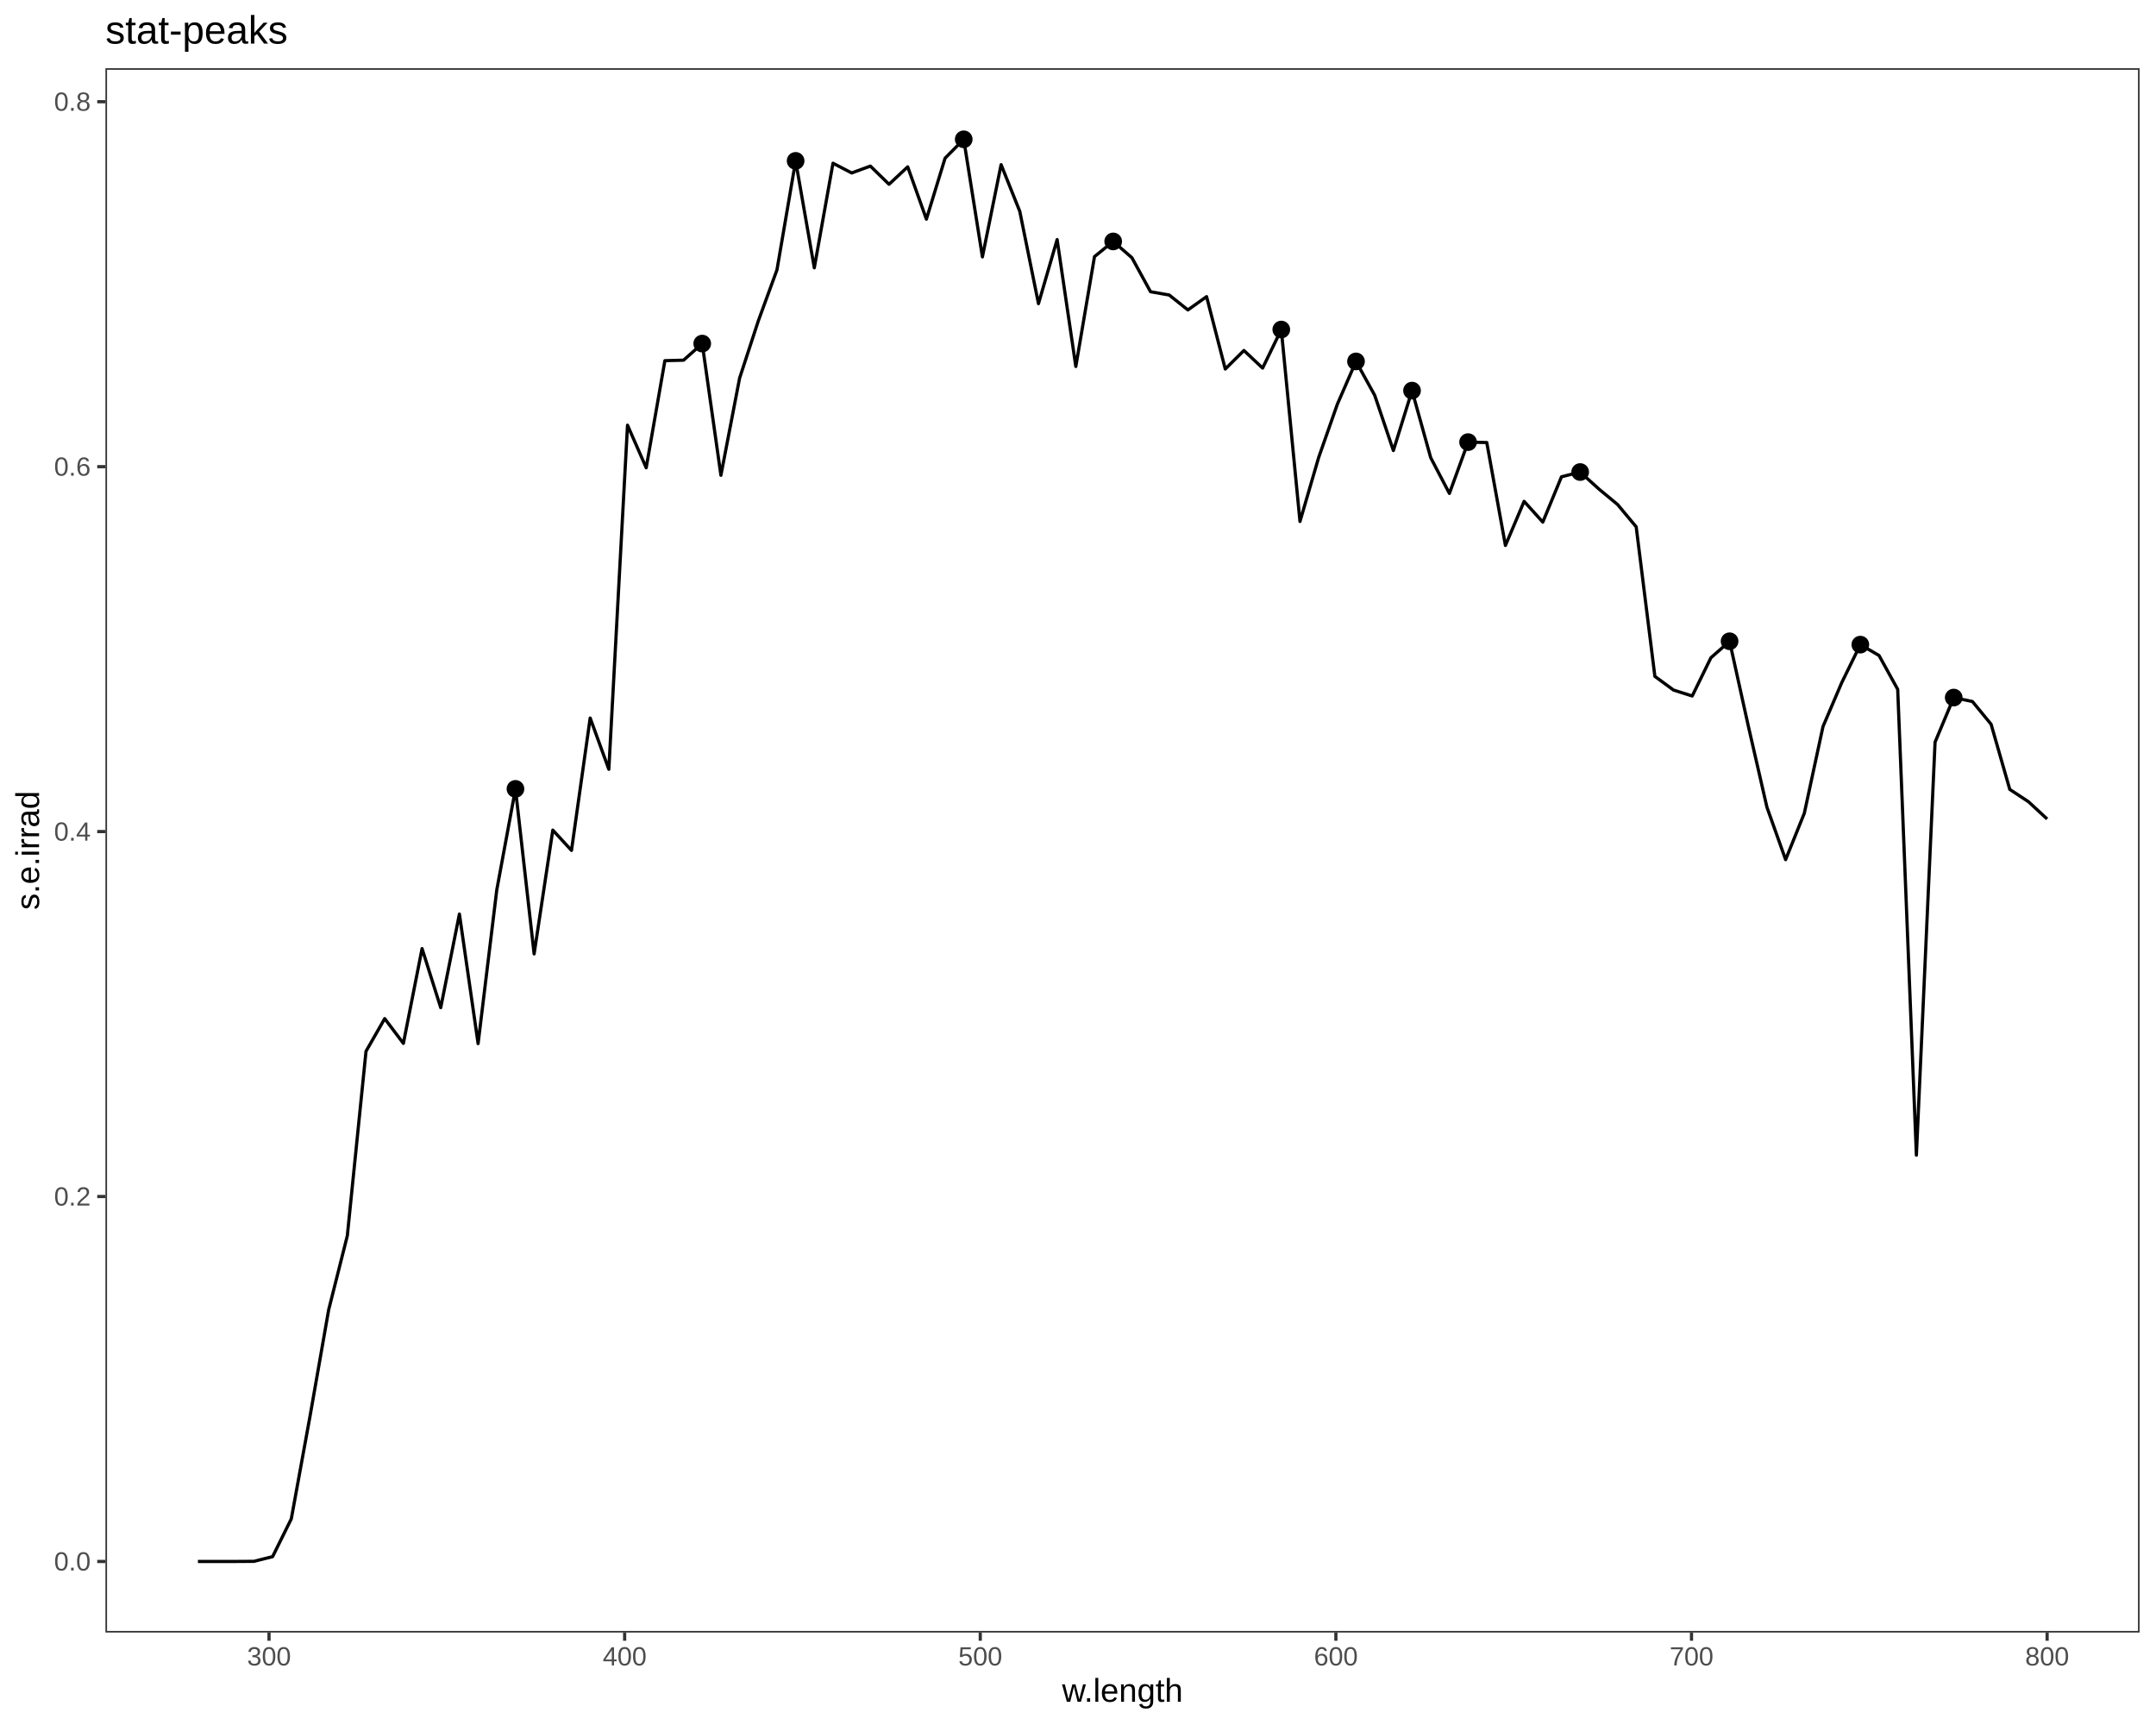
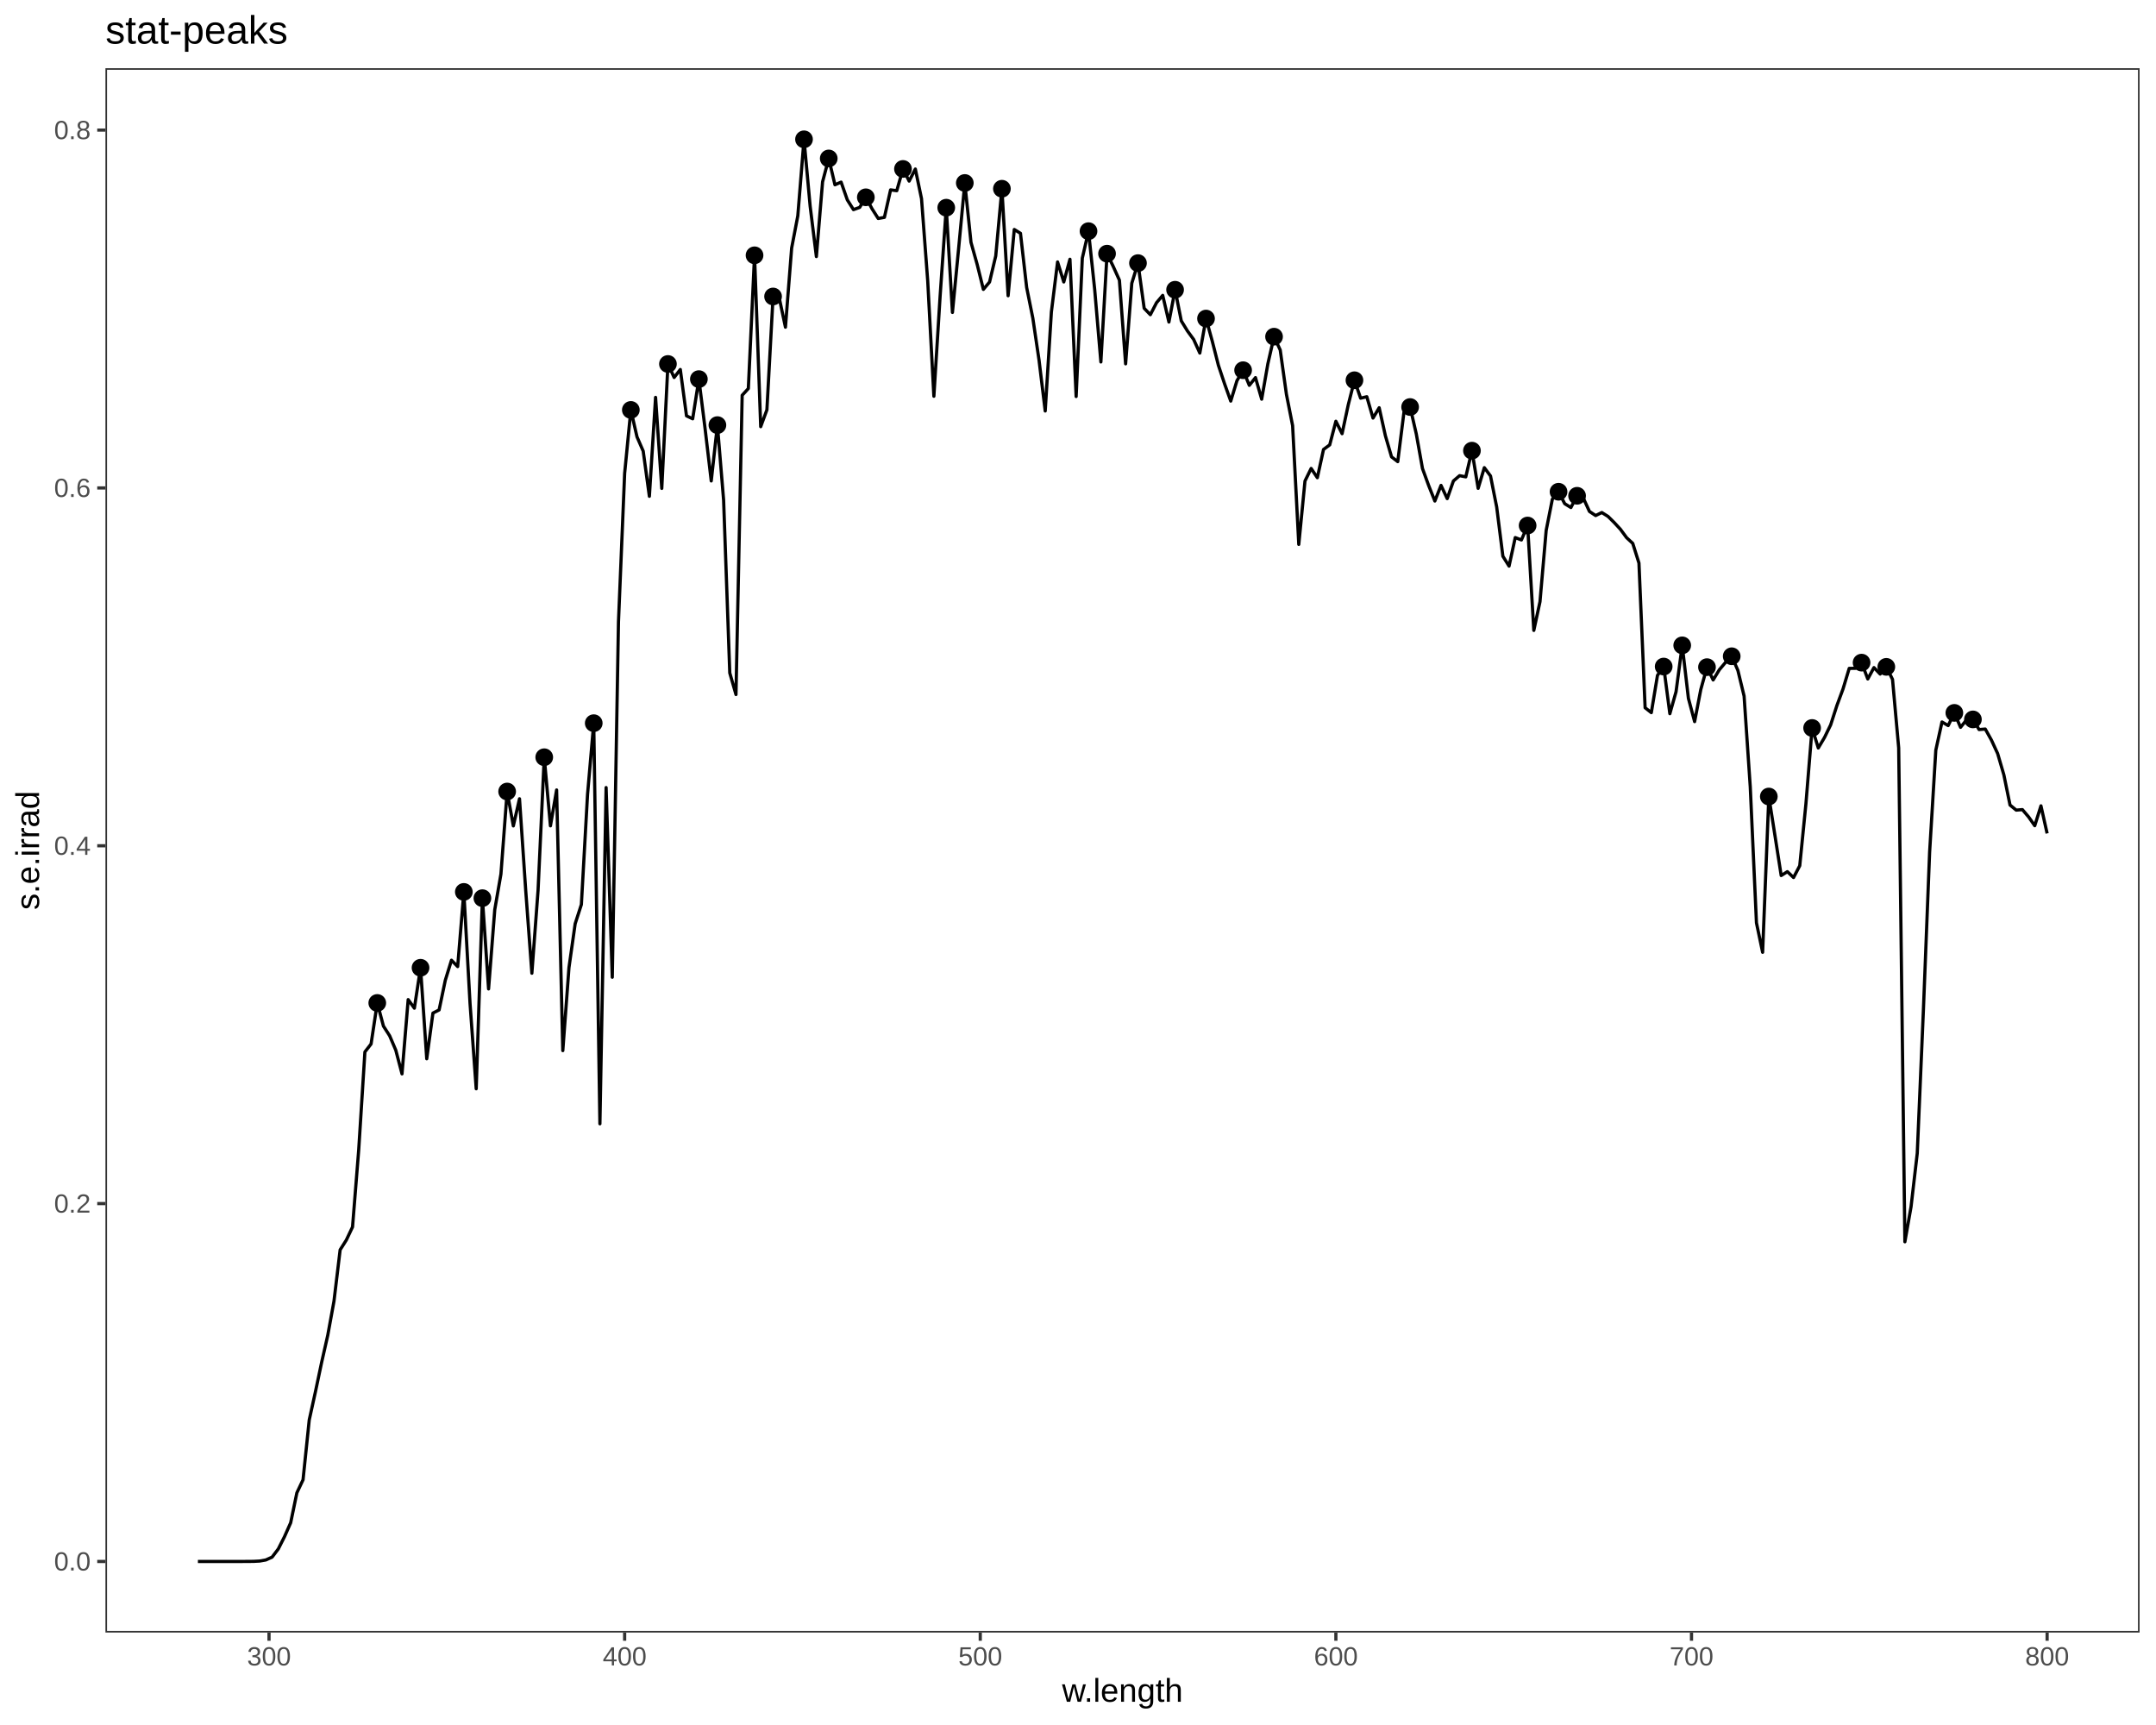
<svg xmlns="http://www.w3.org/2000/svg" viewBox="0 0 720.00 576.00">
  <defs>
    <style type="text/css">
    line, polyline, polygon, path, rect, circle {
      fill: none;
      stroke: #000000;
      stroke-linecap: round;
      stroke-linejoin: round;
      stroke-miterlimit: 10.00;
    }
  </style>
  </defs>
  <rect width="100%" height="100%" style="stroke: none; fill: #FFFFFF;" />
  <rect x="0.00" y="0.00" width="720.00" height="576.00" style="stroke-width: 1.07; stroke: #FFFFFF; fill: #FFFFFF;" />
  <defs>
    <clipPath id="cpMzUuMjF8NzE0LjUyfDU0NS4xM3wyMi43Nw==">
      <rect x="35.21" y="22.77" width="679.31" height="522.36" />
    </clipPath>
  </defs>
  <rect x="35.21" y="22.77" width="679.31" height="522.36" style="stroke-width: 1.07; stroke: none; fill: #FFFFFF;" clip-path="url(#cpMzUuMjF8NzE0LjUyfDU0NS4xM3wyMi43Nw==)" />
-   <polyline points="66.09,521.39 72.33,521.39 78.57,521.39 84.80,521.35 91.04,519.78 97.28,507.16 103.52,472.96 109.76,437.36 115.99,412.63 122.23,351.04 128.47,340.13 134.71,348.40 140.95,316.75 147.18,336.47 153.42,305.22 159.66,348.47 165.90,297.14 172.14,263.42 178.37,318.52 184.61,277.19 190.85,283.96 197.09,239.76 203.32,256.88 209.56,141.98 215.80,156.20 222.04,120.43 228.28,120.27 234.51,114.73 240.75,158.70 246.99,126.27 253.23,107.18 259.47,90.11 265.70,53.72 271.94,89.43 278.18,54.50 284.42,57.75 290.66,55.46 296.89,61.53 303.13,55.71 309.37,73.18 315.61,52.82 321.84,46.52 328.08,85.78 334.32,54.98 340.56,70.58 346.80,101.39 353.03,80.00 359.27,122.37 365.51,85.68 371.75,80.62 377.99,86.04 384.22,97.41 390.46,98.51 396.70,103.49 402.94,99.05 409.18,123.22 415.41,117.03 421.65,122.91 427.89,110.04 434.13,174.12 440.36,152.79 446.60,135.00 452.84,120.68 459.08,131.98 465.32,150.44 471.55,130.43 477.79,152.84 484.03,164.76 490.27,147.63 496.51,147.77 502.74,182.14 508.98,167.41 515.22,174.34 521.46,159.21 527.70,157.62 533.93,163.27 540.17,168.44 546.41,175.92 552.65,225.85 558.88,230.42 565.12,232.40 571.36,219.63 577.60,214.13 583.84,242.38 590.07,269.54 596.31,287.05 602.55,271.57 608.79,242.61 615.03,227.99 621.26,215.25 627.50,218.87 633.74,230.18 639.98,385.72 646.22,247.80 652.45,232.93 658.69,234.24 664.93,241.83 671.17,263.60 677.41,267.70 683.64,273.47 " style="stroke-width: 1.07; stroke-linecap: butt;" clip-path="url(#cpMzUuMjF8NzE0LjUyfDU0NS4xM3wyMi43Nw==)" />
-   <circle cx="172.14" cy="263.42" r="1.95pt" style="stroke-width: 0.71; fill: #000000;" clip-path="url(#cpMzUuMjF8NzE0LjUyfDU0NS4xM3wyMi43Nw==)" />
-   <circle cx="234.51" cy="114.73" r="1.95pt" style="stroke-width: 0.71; fill: #000000;" clip-path="url(#cpMzUuMjF8NzE0LjUyfDU0NS4xM3wyMi43Nw==)" />
-   <circle cx="265.70" cy="53.72" r="1.95pt" style="stroke-width: 0.71; fill: #000000;" clip-path="url(#cpMzUuMjF8NzE0LjUyfDU0NS4xM3wyMi43Nw==)" />
-   <circle cx="321.84" cy="46.52" r="1.95pt" style="stroke-width: 0.71; fill: #000000;" clip-path="url(#cpMzUuMjF8NzE0LjUyfDU0NS4xM3wyMi43Nw==)" />
-   <circle cx="371.75" cy="80.62" r="1.95pt" style="stroke-width: 0.71; fill: #000000;" clip-path="url(#cpMzUuMjF8NzE0LjUyfDU0NS4xM3wyMi43Nw==)" />
-   <circle cx="427.89" cy="110.04" r="1.95pt" style="stroke-width: 0.71; fill: #000000;" clip-path="url(#cpMzUuMjF8NzE0LjUyfDU0NS4xM3wyMi43Nw==)" />
-   <circle cx="452.84" cy="120.68" r="1.95pt" style="stroke-width: 0.71; fill: #000000;" clip-path="url(#cpMzUuMjF8NzE0LjUyfDU0NS4xM3wyMi43Nw==)" />
-   <circle cx="471.55" cy="130.43" r="1.95pt" style="stroke-width: 0.71; fill: #000000;" clip-path="url(#cpMzUuMjF8NzE0LjUyfDU0NS4xM3wyMi43Nw==)" />
-   <circle cx="490.27" cy="147.63" r="1.95pt" style="stroke-width: 0.71; fill: #000000;" clip-path="url(#cpMzUuMjF8NzE0LjUyfDU0NS4xM3wyMi43Nw==)" />
-   <circle cx="527.70" cy="157.62" r="1.95pt" style="stroke-width: 0.71; fill: #000000;" clip-path="url(#cpMzUuMjF8NzE0LjUyfDU0NS4xM3wyMi43Nw==)" />
-   <circle cx="577.60" cy="214.13" r="1.95pt" style="stroke-width: 0.71; fill: #000000;" clip-path="url(#cpMzUuMjF8NzE0LjUyfDU0NS4xM3wyMi43Nw==)" />
-   <circle cx="621.26" cy="215.25" r="1.95pt" style="stroke-width: 0.71; fill: #000000;" clip-path="url(#cpMzUuMjF8NzE0LjUyfDU0NS4xM3wyMi43Nw==)" />
-   <circle cx="652.45" cy="232.93" r="1.95pt" style="stroke-width: 0.71; fill: #000000;" clip-path="url(#cpMzUuMjF8NzE0LjUyfDU0NS4xM3wyMi43Nw==)" />
+   <polyline points="66.09,521.39 68.16,521.39 70.22,521.39 72.29,521.39 74.35,521.39 76.42,521.39 78.48,521.39 80.55,521.39 82.61,521.38 84.68,521.36 86.74,521.25 88.81,520.88 90.88,519.93 92.94,517.21 95.01,513.11 97.07,508.47 99.14,498.48 101.20,494.12 103.27,474.14 105.33,464.77 107.40,454.96 109.46,445.85 111.53,434.49 113.59,417.33 115.66,414.07 117.73,409.70 119.79,383.98 121.86,351.25 123.92,348.60 125.99,334.90 128.05,342.63 130.12,345.85 132.18,350.68 134.25,358.58 136.31,333.78 138.38,336.64 140.44,323.15 142.51,353.53 144.58,338.28 146.64,337.23 148.71,327.32 150.77,320.63 152.84,322.75 154.90,297.82 156.97,335.08 159.03,363.55 161.10,299.91 163.16,330.21 165.23,303.73 167.29,291.84 169.36,264.30 171.43,275.78 173.49,266.72 175.56,297.26 177.62,324.97 179.69,297.24 181.75,252.85 183.82,275.76 185.88,263.78 187.95,350.81 190.01,323.07 192.08,308.44 194.15,302.03 196.21,265.28 198.28,241.48 200.34,375.25 202.41,262.98 204.47,326.31 206.54,207.67 208.60,158.08 210.67,136.88 212.73,145.88 214.80,150.64 216.86,165.72 218.93,132.69 221.00,163.08 223.06,121.54 225.13,126.05 227.19,123.38 229.26,138.86 231.32,139.84 233.39,126.59 235.45,143.00 237.52,160.59 239.58,141.95 241.65,166.97 243.71,224.71 245.78,231.91 247.85,131.99 249.91,129.74 251.98,85.25 254.04,142.47 256.11,136.85 258.17,99.00 260.24,99.53 262.30,109.25 264.37,82.84 266.43,72.06 268.50,46.52 270.56,68.94 272.63,85.67 274.70,60.72 276.76,52.91 278.83,61.70 280.89,60.81 282.96,66.74 285.02,70.00 287.09,69.25 289.15,65.88 291.22,69.72 293.28,72.95 295.35,72.58 297.41,63.40 299.48,63.68 301.55,56.41 303.61,60.47 305.68,56.44 307.74,66.34 309.81,93.78 311.87,132.31 313.94,99.08 316.00,69.35 318.07,104.32 320.13,83.03 322.20,61.10 324.26,80.91 326.33,88.31 328.40,96.63 330.46,94.18 332.53,85.46 334.59,63.02 336.66,98.75 338.72,76.63 340.79,77.90 342.85,95.97 344.92,106.26 346.98,120.20 349.05,137.23 351.11,104.19 353.18,87.47 355.25,94.15 357.31,86.57 359.38,132.40 361.44,86.20 363.51,77.19 365.57,96.63 367.64,120.86 369.70,84.70 371.77,88.98 373.83,93.56 375.90,121.49 377.96,94.59 380.03,87.86 382.10,102.94 384.16,105.08 386.23,101.07 388.29,98.63 390.36,107.53 392.42,96.75 394.49,107.14 396.55,110.51 398.62,113.34 400.68,117.89 402.75,106.37 404.82,113.85 406.88,121.96 408.95,128.16 411.01,133.93 413.08,127.13 415.14,123.62 417.21,128.67 419.27,126.09 421.34,133.29 423.40,121.50 425.47,112.42 427.53,116.87 429.60,131.65 431.67,142.14 433.73,181.78 435.80,160.62 437.86,156.42 439.93,159.51 441.99,150.08 444.06,148.55 446.12,140.66 448.19,144.81 450.25,135.18 452.32,126.97 454.38,132.96 456.45,132.47 458.52,139.59 460.58,136.15 462.65,145.49 464.71,152.56 466.78,154.15 468.84,137.75 470.91,135.91 472.97,144.89 475.04,156.45 477.10,162.11 479.17,167.30 481.23,162.08 483.30,166.49 485.37,160.60 487.43,158.83 489.50,159.23 491.56,150.48 493.63,163.06 495.69,156.16 497.76,158.93 499.82,169.29 501.89,185.74 503.95,189.03 506.02,179.50 508.08,180.30 510.15,175.48 512.22,210.50 514.28,200.92 516.35,177.10 518.41,166.68 520.48,164.20 522.54,168.19 524.61,169.47 526.67,165.55 528.74,166.29 530.80,170.78 532.87,172.15 534.93,171.14 537.00,172.44 539.07,174.49 541.13,176.72 543.20,179.53 545.26,181.44 547.33,188.01 549.39,236.33 551.46,237.96 553.52,225.51 555.59,222.57 557.65,238.31 559.72,230.97 561.78,215.49 563.85,233.19 565.92,240.96 567.98,230.25 570.05,222.77 572.11,227.04 574.18,223.63 576.24,221.19 578.31,219.13 580.37,223.85 582.44,232.41 584.50,262.72 586.57,308.14 588.63,317.98 590.70,265.97 592.77,279.13 594.83,292.35 596.90,291.06 598.96,293.02 601.03,289.07 603.09,268.40 605.16,243.08 607.22,249.76 609.29,246.27 611.35,242.05 613.42,235.63 615.49,230.02 617.55,223.18 619.62,223.16 621.68,221.26 623.75,226.71 625.81,222.92 627.88,225.08 629.94,222.67 632.01,226.86 634.07,249.73 636.14,414.65 638.20,402.94 640.27,385.10 642.34,336.84 644.40,284.57 646.47,250.47 648.53,241.08 650.60,242.28 652.66,238.04 654.73,242.86 656.79,240.30 658.86,240.22 660.92,243.61 662.99,243.44 665.05,247.14 667.12,251.64 669.19,258.72 671.25,268.81 673.32,270.51 675.38,270.34 677.45,272.77 679.51,275.71 681.58,269.08 683.64,278.29 " style="stroke-width: 1.07; stroke-linecap: butt;" clip-path="url(#cpMzUuMjF8NzE0LjUyfDU0NS4xM3wyMi43Nw==)" />
+   <circle cx="125.99" cy="334.90" r="1.95pt" style="stroke-width: 0.71; fill: #000000;" clip-path="url(#cpMzUuMjF8NzE0LjUyfDU0NS4xM3wyMi43Nw==)" />
+   <circle cx="140.44" cy="323.15" r="1.95pt" style="stroke-width: 0.71; fill: #000000;" clip-path="url(#cpMzUuMjF8NzE0LjUyfDU0NS4xM3wyMi43Nw==)" />
+   <circle cx="154.90" cy="297.82" r="1.95pt" style="stroke-width: 0.71; fill: #000000;" clip-path="url(#cpMzUuMjF8NzE0LjUyfDU0NS4xM3wyMi43Nw==)" />
+   <circle cx="161.10" cy="299.91" r="1.95pt" style="stroke-width: 0.71; fill: #000000;" clip-path="url(#cpMzUuMjF8NzE0LjUyfDU0NS4xM3wyMi43Nw==)" />
+   <circle cx="169.36" cy="264.30" r="1.95pt" style="stroke-width: 0.71; fill: #000000;" clip-path="url(#cpMzUuMjF8NzE0LjUyfDU0NS4xM3wyMi43Nw==)" />
+   <circle cx="181.75" cy="252.85" r="1.95pt" style="stroke-width: 0.71; fill: #000000;" clip-path="url(#cpMzUuMjF8NzE0LjUyfDU0NS4xM3wyMi43Nw==)" />
+   <circle cx="198.28" cy="241.48" r="1.95pt" style="stroke-width: 0.71; fill: #000000;" clip-path="url(#cpMzUuMjF8NzE0LjUyfDU0NS4xM3wyMi43Nw==)" />
+   <circle cx="210.67" cy="136.88" r="1.95pt" style="stroke-width: 0.71; fill: #000000;" clip-path="url(#cpMzUuMjF8NzE0LjUyfDU0NS4xM3wyMi43Nw==)" />
+   <circle cx="223.06" cy="121.54" r="1.95pt" style="stroke-width: 0.71; fill: #000000;" clip-path="url(#cpMzUuMjF8NzE0LjUyfDU0NS4xM3wyMi43Nw==)" />
+   <circle cx="233.39" cy="126.59" r="1.95pt" style="stroke-width: 0.71; fill: #000000;" clip-path="url(#cpMzUuMjF8NzE0LjUyfDU0NS4xM3wyMi43Nw==)" />
+   <circle cx="239.58" cy="141.95" r="1.95pt" style="stroke-width: 0.71; fill: #000000;" clip-path="url(#cpMzUuMjF8NzE0LjUyfDU0NS4xM3wyMi43Nw==)" />
+   <circle cx="251.98" cy="85.25" r="1.95pt" style="stroke-width: 0.71; fill: #000000;" clip-path="url(#cpMzUuMjF8NzE0LjUyfDU0NS4xM3wyMi43Nw==)" />
+   <circle cx="258.17" cy="99.00" r="1.95pt" style="stroke-width: 0.71; fill: #000000;" clip-path="url(#cpMzUuMjF8NzE0LjUyfDU0NS4xM3wyMi43Nw==)" />
+   <circle cx="268.50" cy="46.52" r="1.95pt" style="stroke-width: 0.71; fill: #000000;" clip-path="url(#cpMzUuMjF8NzE0LjUyfDU0NS4xM3wyMi43Nw==)" />
+   <circle cx="276.76" cy="52.91" r="1.95pt" style="stroke-width: 0.71; fill: #000000;" clip-path="url(#cpMzUuMjF8NzE0LjUyfDU0NS4xM3wyMi43Nw==)" />
+   <circle cx="289.15" cy="65.88" r="1.95pt" style="stroke-width: 0.71; fill: #000000;" clip-path="url(#cpMzUuMjF8NzE0LjUyfDU0NS4xM3wyMi43Nw==)" />
+   <circle cx="301.55" cy="56.41" r="1.95pt" style="stroke-width: 0.71; fill: #000000;" clip-path="url(#cpMzUuMjF8NzE0LjUyfDU0NS4xM3wyMi43Nw==)" />
+   <circle cx="316.00" cy="69.35" r="1.95pt" style="stroke-width: 0.71; fill: #000000;" clip-path="url(#cpMzUuMjF8NzE0LjUyfDU0NS4xM3wyMi43Nw==)" />
+   <circle cx="322.20" cy="61.10" r="1.95pt" style="stroke-width: 0.71; fill: #000000;" clip-path="url(#cpMzUuMjF8NzE0LjUyfDU0NS4xM3wyMi43Nw==)" />
+   <circle cx="334.59" cy="63.02" r="1.95pt" style="stroke-width: 0.71; fill: #000000;" clip-path="url(#cpMzUuMjF8NzE0LjUyfDU0NS4xM3wyMi43Nw==)" />
+   <circle cx="363.51" cy="77.19" r="1.95pt" style="stroke-width: 0.71; fill: #000000;" clip-path="url(#cpMzUuMjF8NzE0LjUyfDU0NS4xM3wyMi43Nw==)" />
+   <circle cx="369.70" cy="84.70" r="1.95pt" style="stroke-width: 0.71; fill: #000000;" clip-path="url(#cpMzUuMjF8NzE0LjUyfDU0NS4xM3wyMi43Nw==)" />
+   <circle cx="380.03" cy="87.86" r="1.95pt" style="stroke-width: 0.71; fill: #000000;" clip-path="url(#cpMzUuMjF8NzE0LjUyfDU0NS4xM3wyMi43Nw==)" />
+   <circle cx="392.42" cy="96.75" r="1.95pt" style="stroke-width: 0.71; fill: #000000;" clip-path="url(#cpMzUuMjF8NzE0LjUyfDU0NS4xM3wyMi43Nw==)" />
+   <circle cx="402.75" cy="106.37" r="1.95pt" style="stroke-width: 0.71; fill: #000000;" clip-path="url(#cpMzUuMjF8NzE0LjUyfDU0NS4xM3wyMi43Nw==)" />
+   <circle cx="415.14" cy="123.62" r="1.95pt" style="stroke-width: 0.71; fill: #000000;" clip-path="url(#cpMzUuMjF8NzE0LjUyfDU0NS4xM3wyMi43Nw==)" />
+   <circle cx="425.47" cy="112.42" r="1.95pt" style="stroke-width: 0.71; fill: #000000;" clip-path="url(#cpMzUuMjF8NzE0LjUyfDU0NS4xM3wyMi43Nw==)" />
+   <circle cx="452.32" cy="126.97" r="1.95pt" style="stroke-width: 0.71; fill: #000000;" clip-path="url(#cpMzUuMjF8NzE0LjUyfDU0NS4xM3wyMi43Nw==)" />
+   <circle cx="470.91" cy="135.91" r="1.95pt" style="stroke-width: 0.71; fill: #000000;" clip-path="url(#cpMzUuMjF8NzE0LjUyfDU0NS4xM3wyMi43Nw==)" />
+   <circle cx="491.56" cy="150.48" r="1.95pt" style="stroke-width: 0.71; fill: #000000;" clip-path="url(#cpMzUuMjF8NzE0LjUyfDU0NS4xM3wyMi43Nw==)" />
+   <circle cx="510.15" cy="175.48" r="1.95pt" style="stroke-width: 0.71; fill: #000000;" clip-path="url(#cpMzUuMjF8NzE0LjUyfDU0NS4xM3wyMi43Nw==)" />
+   <circle cx="520.48" cy="164.20" r="1.95pt" style="stroke-width: 0.71; fill: #000000;" clip-path="url(#cpMzUuMjF8NzE0LjUyfDU0NS4xM3wyMi43Nw==)" />
+   <circle cx="526.67" cy="165.55" r="1.95pt" style="stroke-width: 0.71; fill: #000000;" clip-path="url(#cpMzUuMjF8NzE0LjUyfDU0NS4xM3wyMi43Nw==)" />
+   <circle cx="555.59" cy="222.57" r="1.95pt" style="stroke-width: 0.71; fill: #000000;" clip-path="url(#cpMzUuMjF8NzE0LjUyfDU0NS4xM3wyMi43Nw==)" />
+   <circle cx="561.78" cy="215.49" r="1.95pt" style="stroke-width: 0.71; fill: #000000;" clip-path="url(#cpMzUuMjF8NzE0LjUyfDU0NS4xM3wyMi43Nw==)" />
+   <circle cx="570.05" cy="222.77" r="1.95pt" style="stroke-width: 0.71; fill: #000000;" clip-path="url(#cpMzUuMjF8NzE0LjUyfDU0NS4xM3wyMi43Nw==)" />
+   <circle cx="578.31" cy="219.13" r="1.95pt" style="stroke-width: 0.71; fill: #000000;" clip-path="url(#cpMzUuMjF8NzE0LjUyfDU0NS4xM3wyMi43Nw==)" />
+   <circle cx="590.70" cy="265.97" r="1.95pt" style="stroke-width: 0.71; fill: #000000;" clip-path="url(#cpMzUuMjF8NzE0LjUyfDU0NS4xM3wyMi43Nw==)" />
+   <circle cx="605.16" cy="243.08" r="1.95pt" style="stroke-width: 0.71; fill: #000000;" clip-path="url(#cpMzUuMjF8NzE0LjUyfDU0NS4xM3wyMi43Nw==)" />
+   <circle cx="621.68" cy="221.26" r="1.95pt" style="stroke-width: 0.71; fill: #000000;" clip-path="url(#cpMzUuMjF8NzE0LjUyfDU0NS4xM3wyMi43Nw==)" />
+   <circle cx="629.94" cy="222.67" r="1.95pt" style="stroke-width: 0.71; fill: #000000;" clip-path="url(#cpMzUuMjF8NzE0LjUyfDU0NS4xM3wyMi43Nw==)" />
+   <circle cx="652.66" cy="238.04" r="1.95pt" style="stroke-width: 0.71; fill: #000000;" clip-path="url(#cpMzUuMjF8NzE0LjUyfDU0NS4xM3wyMi43Nw==)" />
+   <circle cx="658.86" cy="240.22" r="1.95pt" style="stroke-width: 0.71; fill: #000000;" clip-path="url(#cpMzUuMjF8NzE0LjUyfDU0NS4xM3wyMi43Nw==)" />
  <rect x="35.21" y="22.77" width="679.31" height="522.36" style="stroke-width: 1.07; stroke: #333333;" clip-path="url(#cpMzUuMjF8NzE0LjUyfDU0NS4xM3wyMi43Nw==)" />
  <defs>
    <clipPath id="cpMC4wMHw3MjAuMDB8NTc2LjAwfDAuMDA=">
      <rect x="0.00" y="0.00" width="720.00" height="576.00" />
    </clipPath>
  </defs>
  <g clip-path="url(#cpMC4wMHw3MjAuMDB8NTc2LjAwfDAuMDA=)">
    <text x="18.06" y="524.41" style="font-size: 8.80px; fill: #4D4D4D; font-family: Liberation Sans;" textLength="12.22px" lengthAdjust="spacingAndGlyphs">0.0</text>
  </g>
  <g clip-path="url(#cpMC4wMHw3MjAuMDB8NTc2LjAwfDAuMDA=)">
-     <text x="18.06" y="402.55" style="font-size: 8.80px; fill: #4D4D4D; font-family: Liberation Sans;" textLength="12.22px" lengthAdjust="spacingAndGlyphs">0.2</text>
+     <text x="18.06" y="404.92" style="font-size: 8.80px; fill: #4D4D4D; font-family: Liberation Sans;" textLength="12.22px" lengthAdjust="spacingAndGlyphs">0.2</text>
  </g>
  <g clip-path="url(#cpMC4wMHw3MjAuMDB8NTc2LjAwfDAuMDA=)">
-     <text x="18.06" y="280.70" style="font-size: 8.80px; fill: #4D4D4D; font-family: Liberation Sans;" textLength="12.22px" lengthAdjust="spacingAndGlyphs">0.4</text>
+     <text x="18.06" y="285.44" style="font-size: 8.80px; fill: #4D4D4D; font-family: Liberation Sans;" textLength="12.22px" lengthAdjust="spacingAndGlyphs">0.4</text>
  </g>
  <g clip-path="url(#cpMC4wMHw3MjAuMDB8NTc2LjAwfDAuMDA=)">
-     <text x="18.06" y="158.84" style="font-size: 8.80px; fill: #4D4D4D; font-family: Liberation Sans;" textLength="12.22px" lengthAdjust="spacingAndGlyphs">0.6</text>
+     <text x="18.06" y="165.95" style="font-size: 8.80px; fill: #4D4D4D; font-family: Liberation Sans;" textLength="12.22px" lengthAdjust="spacingAndGlyphs">0.6</text>
  </g>
  <g clip-path="url(#cpMC4wMHw3MjAuMDB8NTc2LjAwfDAuMDA=)">
-     <text x="18.06" y="36.98" style="font-size: 8.80px; fill: #4D4D4D; font-family: Liberation Sans;" textLength="12.22px" lengthAdjust="spacingAndGlyphs">0.8</text>
+     <text x="18.06" y="46.46" style="font-size: 8.80px; fill: #4D4D4D; font-family: Liberation Sans;" textLength="12.22px" lengthAdjust="spacingAndGlyphs">0.8</text>
  </g>
  <polyline points="32.47,521.39 35.21,521.39 " style="stroke-width: 1.07; stroke: #333333; stroke-linecap: butt;" clip-path="url(#cpMC4wMHw3MjAuMDB8NTc2LjAwfDAuMDA=)" />
-   <polyline points="32.47,399.53 35.21,399.53 " style="stroke-width: 1.07; stroke: #333333; stroke-linecap: butt;" clip-path="url(#cpMC4wMHw3MjAuMDB8NTc2LjAwfDAuMDA=)" />
-   <polyline points="32.47,277.67 35.21,277.67 " style="stroke-width: 1.07; stroke: #333333; stroke-linecap: butt;" clip-path="url(#cpMC4wMHw3MjAuMDB8NTc2LjAwfDAuMDA=)" />
-   <polyline points="32.47,155.82 35.21,155.82 " style="stroke-width: 1.07; stroke: #333333; stroke-linecap: butt;" clip-path="url(#cpMC4wMHw3MjAuMDB8NTc2LjAwfDAuMDA=)" />
-   <polyline points="32.47,33.96 35.21,33.96 " style="stroke-width: 1.07; stroke: #333333; stroke-linecap: butt;" clip-path="url(#cpMC4wMHw3MjAuMDB8NTc2LjAwfDAuMDA=)" />
+   <polyline points="32.47,401.90 35.21,401.90 " style="stroke-width: 1.07; stroke: #333333; stroke-linecap: butt;" clip-path="url(#cpMC4wMHw3MjAuMDB8NTc2LjAwfDAuMDA=)" />
+   <polyline points="32.47,282.41 35.21,282.41 " style="stroke-width: 1.07; stroke: #333333; stroke-linecap: butt;" clip-path="url(#cpMC4wMHw3MjAuMDB8NTc2LjAwfDAuMDA=)" />
+   <polyline points="32.47,162.93 35.21,162.93 " style="stroke-width: 1.07; stroke: #333333; stroke-linecap: butt;" clip-path="url(#cpMC4wMHw3MjAuMDB8NTc2LjAwfDAuMDA=)" />
+   <polyline points="32.47,43.44 35.21,43.44 " style="stroke-width: 1.07; stroke: #333333; stroke-linecap: butt;" clip-path="url(#cpMC4wMHw3MjAuMDB8NTc2LjAwfDAuMDA=)" />
  <polyline points="89.84,547.87 89.84,545.13 " style="stroke-width: 1.07; stroke: #333333; stroke-linecap: butt;" clip-path="url(#cpMC4wMHw3MjAuMDB8NTc2LjAwfDAuMDA=)" />
  <polyline points="208.60,547.87 208.60,545.13 " style="stroke-width: 1.07; stroke: #333333; stroke-linecap: butt;" clip-path="url(#cpMC4wMHw3MjAuMDB8NTc2LjAwfDAuMDA=)" />
  <polyline points="327.36,547.87 327.36,545.13 " style="stroke-width: 1.07; stroke: #333333; stroke-linecap: butt;" clip-path="url(#cpMC4wMHw3MjAuMDB8NTc2LjAwfDAuMDA=)" />
  <polyline points="446.12,547.87 446.12,545.13 " style="stroke-width: 1.07; stroke: #333333; stroke-linecap: butt;" clip-path="url(#cpMC4wMHw3MjAuMDB8NTc2LjAwfDAuMDA=)" />
  <polyline points="564.88,547.87 564.88,545.13 " style="stroke-width: 1.07; stroke: #333333; stroke-linecap: butt;" clip-path="url(#cpMC4wMHw3MjAuMDB8NTc2LjAwfDAuMDA=)" />
  <polyline points="683.64,547.87 683.64,545.13 " style="stroke-width: 1.07; stroke: #333333; stroke-linecap: butt;" clip-path="url(#cpMC4wMHw3MjAuMDB8NTc2LjAwfDAuMDA=)" />
  <g clip-path="url(#cpMC4wMHw3MjAuMDB8NTc2LjAwfDAuMDA=)">
    <text x="82.51" y="556.11" style="font-size: 8.80px; fill: #4D4D4D; font-family: Liberation Sans;" textLength="14.67px" lengthAdjust="spacingAndGlyphs">300</text>
  </g>
  <g clip-path="url(#cpMC4wMHw3MjAuMDB8NTc2LjAwfDAuMDA=)">
    <text x="201.27" y="556.11" style="font-size: 8.80px; fill: #4D4D4D; font-family: Liberation Sans;" textLength="14.67px" lengthAdjust="spacingAndGlyphs">400</text>
  </g>
  <g clip-path="url(#cpMC4wMHw3MjAuMDB8NTc2LjAwfDAuMDA=)">
    <text x="320.03" y="556.11" style="font-size: 8.80px; fill: #4D4D4D; font-family: Liberation Sans;" textLength="14.67px" lengthAdjust="spacingAndGlyphs">500</text>
  </g>
  <g clip-path="url(#cpMC4wMHw3MjAuMDB8NTc2LjAwfDAuMDA=)">
    <text x="438.79" y="556.11" style="font-size: 8.80px; fill: #4D4D4D; font-family: Liberation Sans;" textLength="14.67px" lengthAdjust="spacingAndGlyphs">600</text>
  </g>
  <g clip-path="url(#cpMC4wMHw3MjAuMDB8NTc2LjAwfDAuMDA=)">
    <text x="557.55" y="556.11" style="font-size: 8.80px; fill: #4D4D4D; font-family: Liberation Sans;" textLength="14.67px" lengthAdjust="spacingAndGlyphs">700</text>
  </g>
  <g clip-path="url(#cpMC4wMHw3MjAuMDB8NTc2LjAwfDAuMDA=)">
    <text x="676.31" y="556.11" style="font-size: 8.80px; fill: #4D4D4D; font-family: Liberation Sans;" textLength="14.67px" lengthAdjust="spacingAndGlyphs">800</text>
  </g>
  <g clip-path="url(#cpMC4wMHw3MjAuMDB8NTc2LjAwfDAuMDA=)">
    <text x="354.67" y="568.24" style="font-size: 11.00px; font-family: Liberation Sans;" textLength="40.39px" lengthAdjust="spacingAndGlyphs">w.length</text>
  </g>
  <g clip-path="url(#cpMC4wMHw3MjAuMDB8NTc2LjAwfDAuMDA=)">
    <text transform="translate(13.04,303.83) rotate(-90)" style="font-size: 11.00px; font-family: Liberation Sans;" textLength="39.75px" lengthAdjust="spacingAndGlyphs">s.e.irrad</text>
  </g>
  <g clip-path="url(#cpMC4wMHw3MjAuMDB8NTc2LjAwfDAuMDA=)">
    <text x="35.21" y="14.56" style="font-size: 13.20px; font-family: Liberation Sans;" textLength="60.80px" lengthAdjust="spacingAndGlyphs">stat-peaks</text>
  </g>
</svg>
